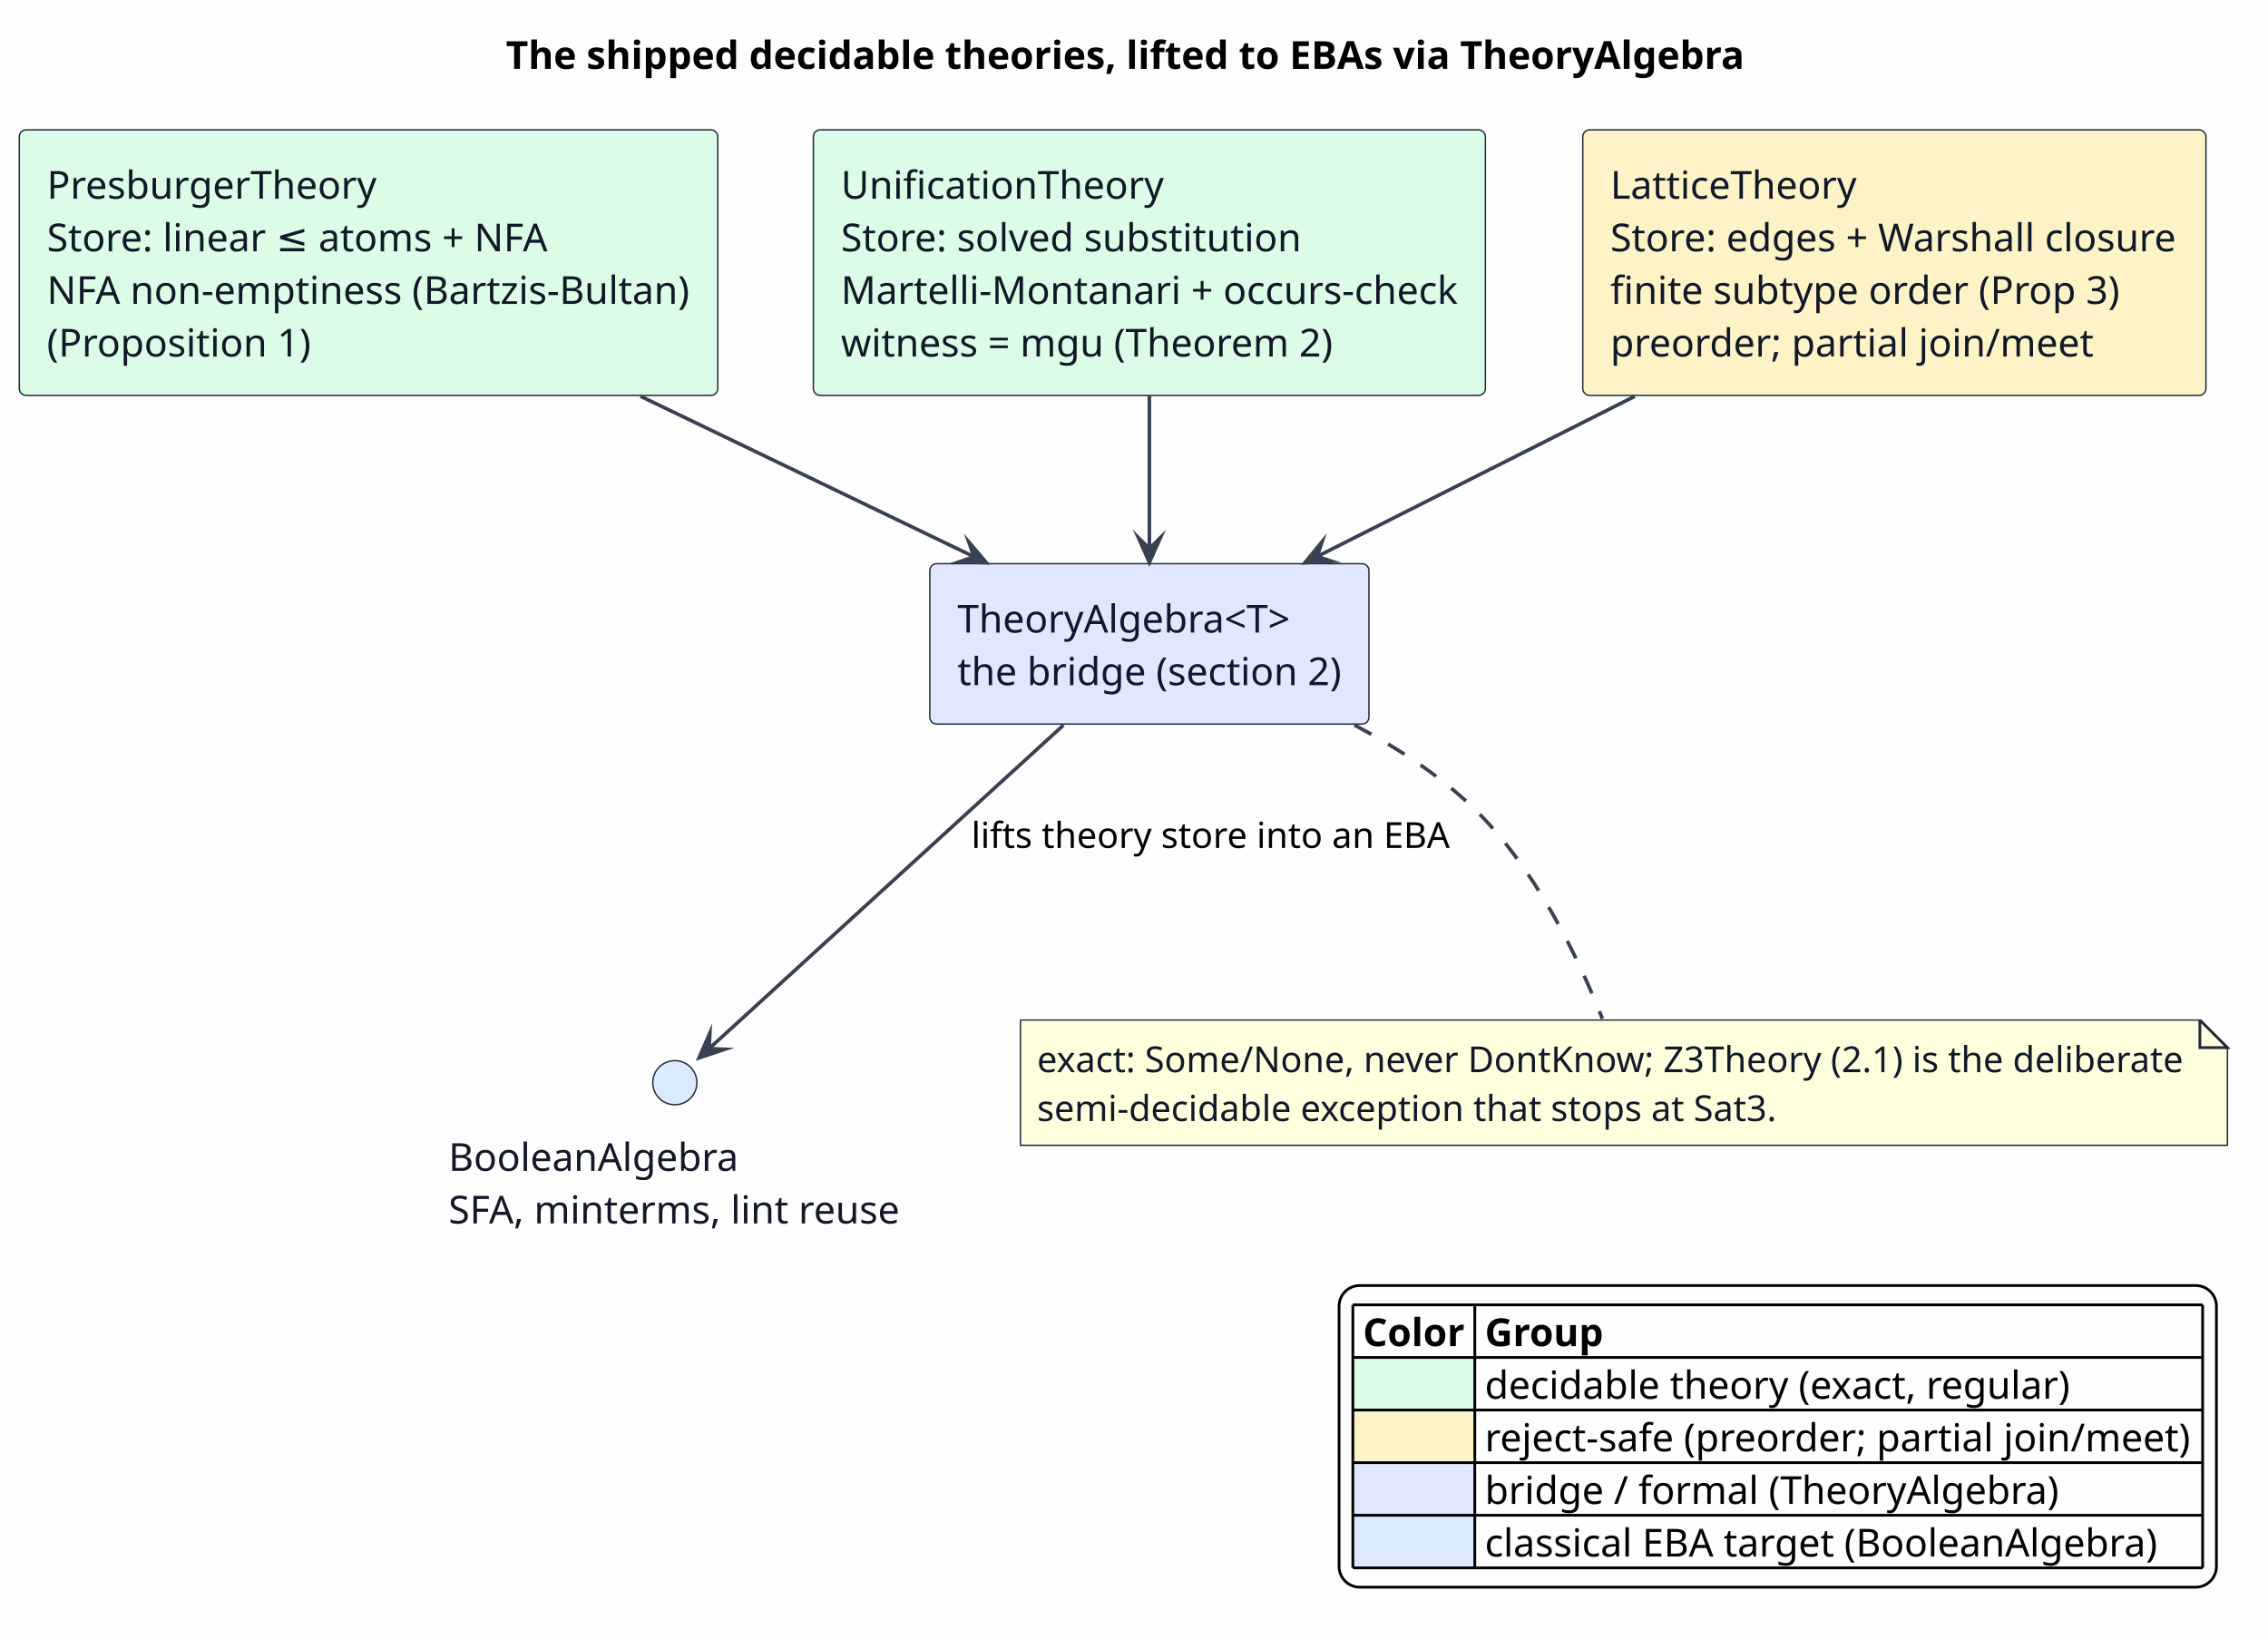
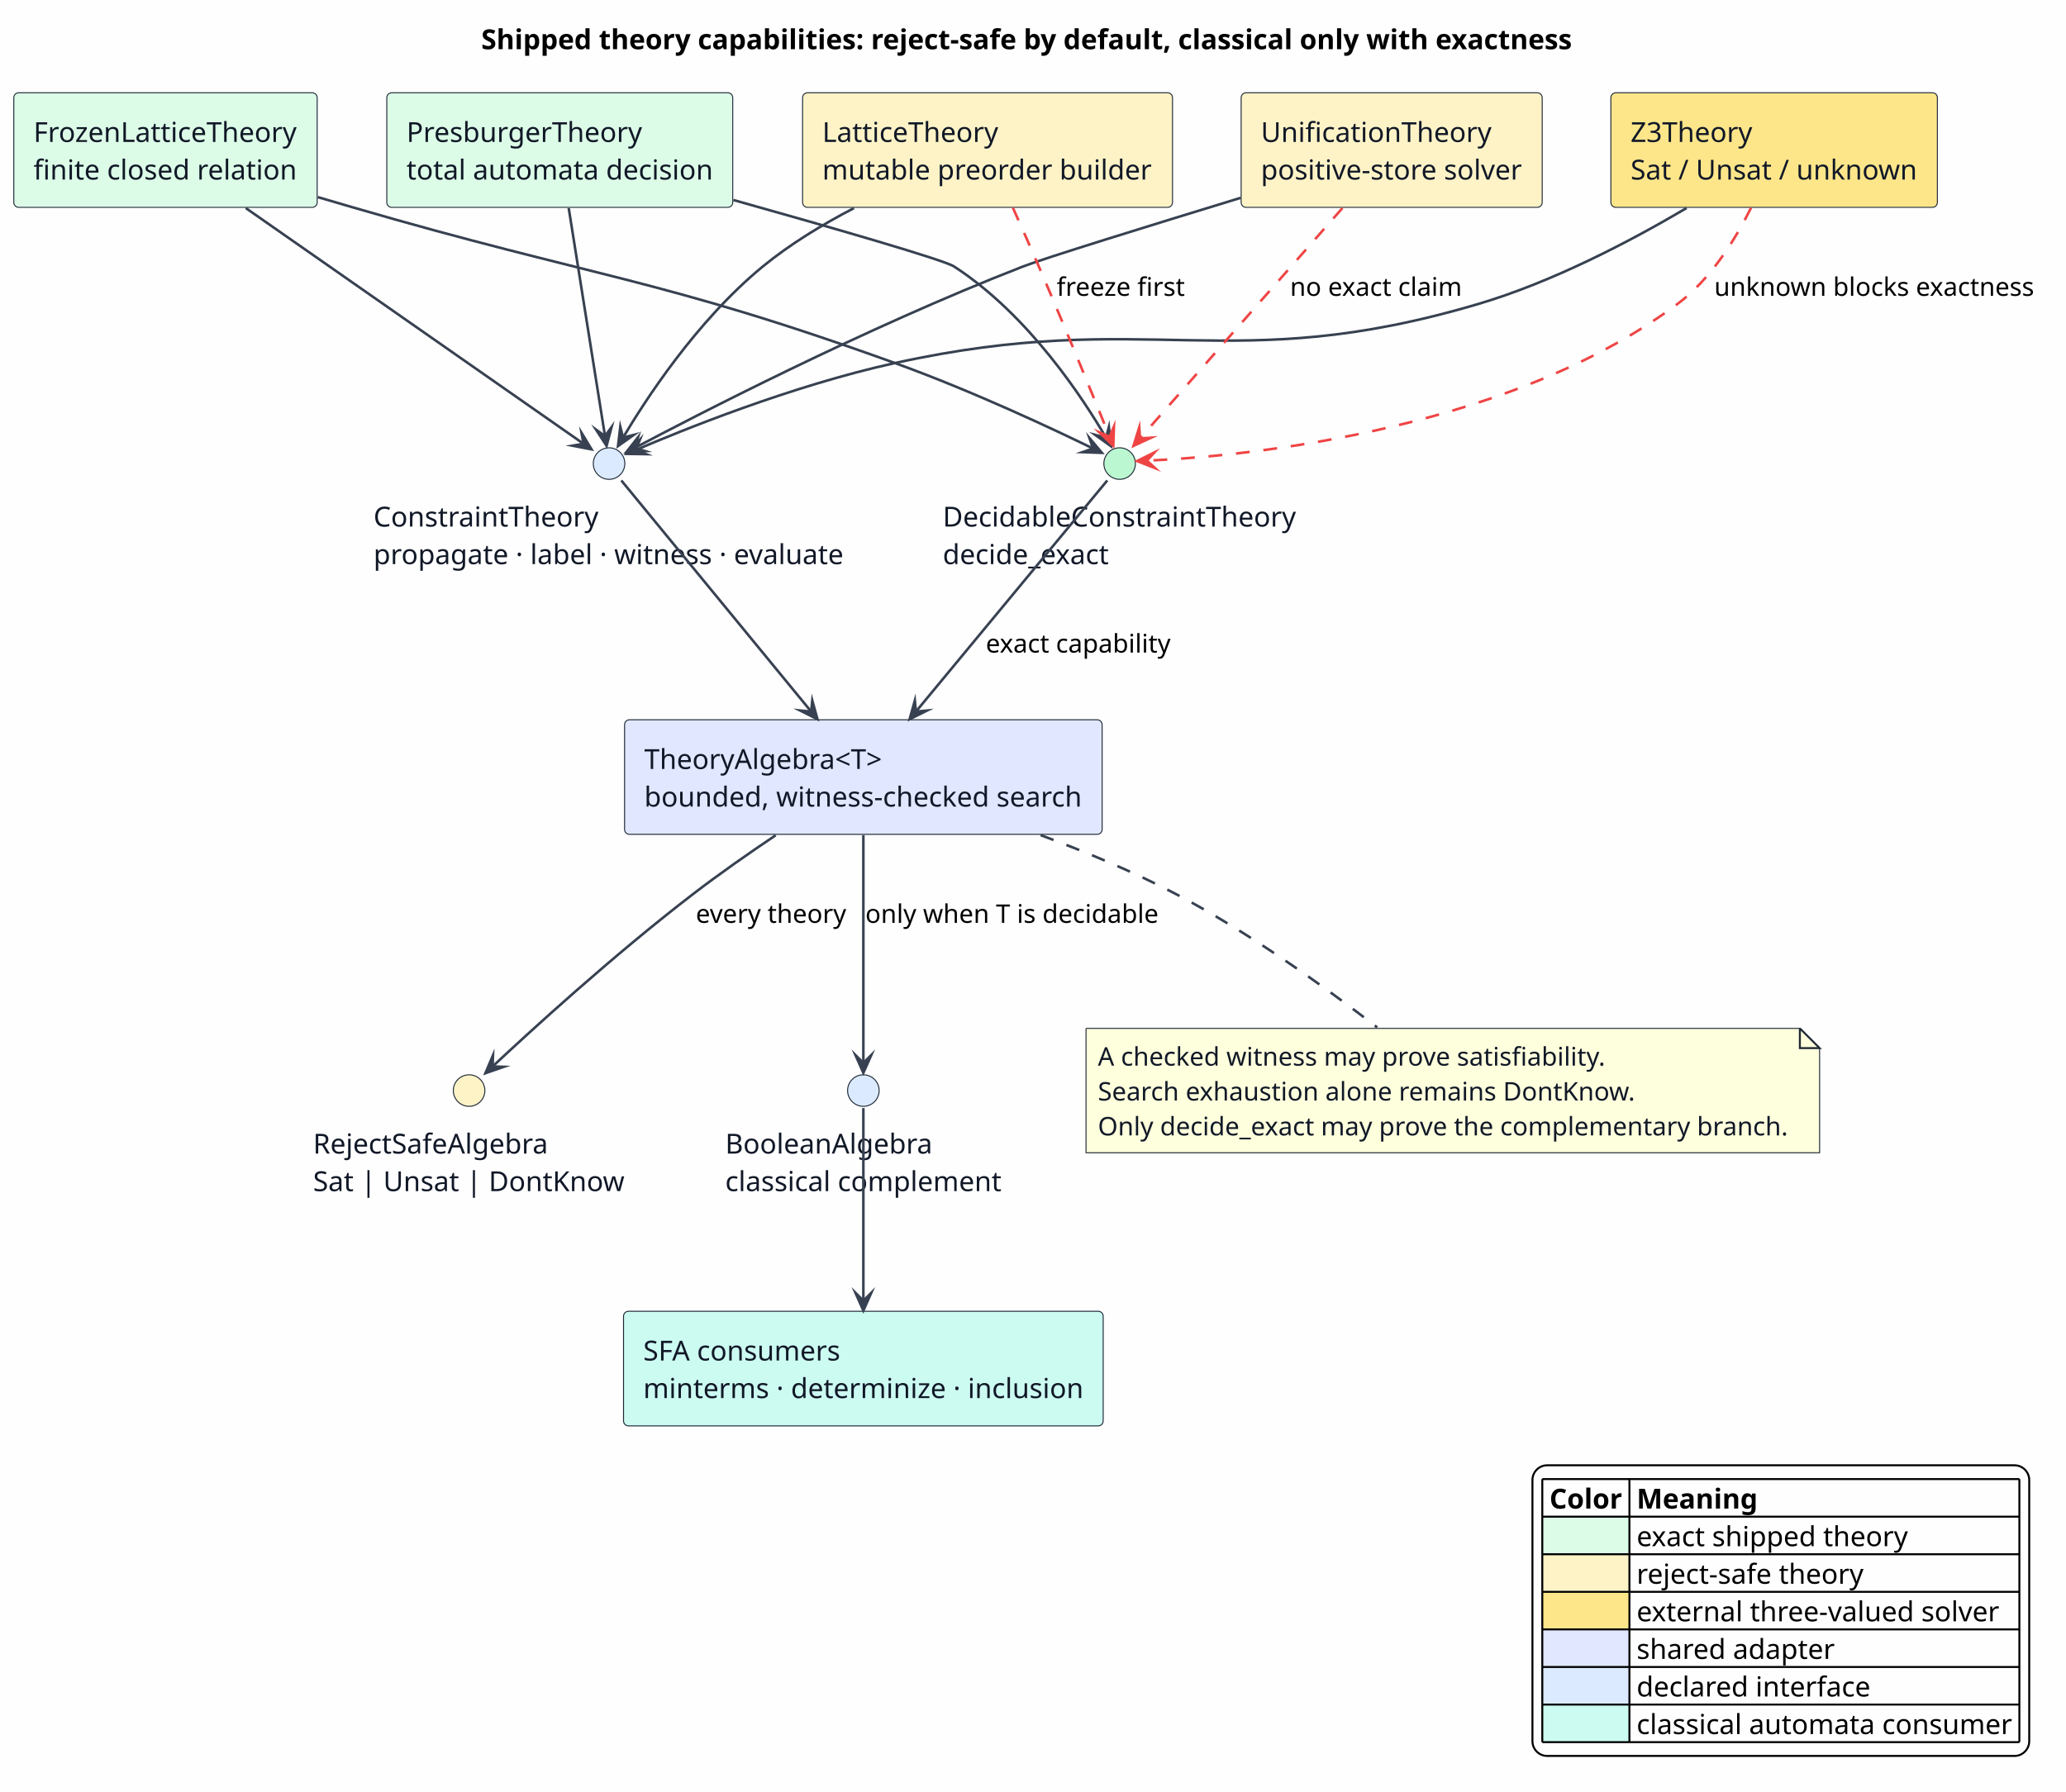
- <svg xmlns="http://www.w3.org/2000/svg" contentStyleType="text/css" data-diagram-type="DESCRIPTION" height="594px" preserveAspectRatio="none" style="width:822px;height:594px;background:#FEFEFE;" version="1.1" viewBox="0 0 822 594" width="822px" zoomAndPan="magnify">
+ <svg xmlns="http://www.w3.org/2000/svg" contentStyleType="text/css" data-diagram-type="DESCRIPTION" height="909px" preserveAspectRatio="none" style="width:1048px;height:909px;background:#FEFEFE;" version="1.1" viewBox="0 0 1048 909" width="1048px" zoomAndPan="magnify">
  <defs />
  <g>
-     <rect fill="#FEFEFE" height="594" style="stroke:none;stroke-width:1;" width="822" x="0" y="0" />
+     <rect fill="#FEFEFE" height="909" style="stroke:none;stroke-width:1;" width="1048" x="0" y="0" />
    <g class="title" data-source-line="1">
-       <text fill="#000000" font-family="sans-serif" font-size="14" font-weight="700" lengthAdjust="spacing" textLength="448.614" x="183.346" y="24.966">The shipped decidable theories, lifted to EBAs via TheoryAlgebra</text>
+       <text fill="#000000" font-family="sans-serif" font-size="14" font-weight="700" lengthAdjust="spacing" textLength="553.138" x="244.106" y="24.966">Shipped theory capabilities: reject-safe by default, classical only with exactness</text>
    </g>
-     <g class="entity" data-qualified-name="Presburger" data-source-line="22" id="ent0001">
-       <rect fill="#DCFCE7" height="96.272" rx="2.5" ry="2.5" style="stroke:#1F2937;stroke-width:0.5;" width="253.155" x="7" y="47.068" />
-       <text fill="#111827" font-family="sans-serif" font-size="14" lengthAdjust="spacing" textLength="119.909" x="17" y="72.034">PresburgerTheory</text>
-       <text fill="#111827" font-family="sans-serif" font-size="14" lengthAdjust="spacing" textLength="182.012" x="17" y="91.102">Store: linear ≤ atoms + NFA</text>
-       <text fill="#111827" font-family="sans-serif" font-size="14" lengthAdjust="spacing" textLength="233.155" x="17" y="110.17">NFA non-emptiness (Bartzis-Bultan)</text>
-       <text fill="#111827" font-family="sans-serif" font-size="14" lengthAdjust="spacing" textLength="95.956" x="17" y="129.238">(Proposition 1)</text>
+     <g class="entity" data-qualified-name="Presburger" data-source-line="21" id="ent0001">
+       <rect fill="#DCFCE7" height="58.136" rx="2.5" ry="2.5" style="stroke:#1F2937;stroke-width:0.5;" width="175.483" x="196.21" y="47.068" />
+       <text fill="#111827" font-family="sans-serif" font-size="14" lengthAdjust="spacing" textLength="119.909" x="206.21" y="72.034">PresburgerTheory</text>
+       <text fill="#111827" font-family="sans-serif" font-size="14" lengthAdjust="spacing" textLength="155.483" x="206.21" y="91.102">total automata decision</text>
    </g>
-     <g class="entity" data-qualified-name="Unification" data-source-line="24" id="ent0002">
-       <rect fill="#DCFCE7" height="96.272" rx="2.5" ry="2.5" style="stroke:#1F2937;stroke-width:0.5;" width="243.565" x="294.79" y="47.068" />
-       <text fill="#111827" font-family="sans-serif" font-size="14" lengthAdjust="spacing" textLength="117.011" x="304.79" y="72.034">UnificationTheory</text>
-       <text fill="#111827" font-family="sans-serif" font-size="14" lengthAdjust="spacing" textLength="167.159" x="304.79" y="91.102">Store: solved substitution</text>
-       <text fill="#111827" font-family="sans-serif" font-size="14" lengthAdjust="spacing" textLength="223.565" x="304.79" y="110.17">Martelli-Montanari + occurs-check</text>
-       <text fill="#111827" font-family="sans-serif" font-size="14" lengthAdjust="spacing" textLength="178.527" x="304.79" y="129.238">witness = mgu (Theorem 2)</text>
+     <g class="entity" data-qualified-name="Frozen" data-source-line="22" id="ent0002">
+       <rect fill="#DCFCE7" height="58.136" rx="2.5" ry="2.5" style="stroke:#1F2937;stroke-width:0.5;" width="153.895" x="7" y="47.068" />
+       <text fill="#111827" font-family="sans-serif" font-size="14" lengthAdjust="spacing" textLength="133.895" x="17" y="72.034">FrozenLatticeTheory</text>
+       <text fill="#111827" font-family="sans-serif" font-size="14" lengthAdjust="spacing" textLength="133.868" x="17" y="91.102">finite closed relation</text>
    </g>
-     <g class="entity" data-qualified-name="Lattice" data-source-line="26" id="ent0003">
-       <rect fill="#FEF3C7" height="96.272" rx="2.5" ry="2.5" style="stroke:#1F2937;stroke-width:0.5;" width="225.855" x="573.65" y="47.068" />
-       <text fill="#111827" font-family="sans-serif" font-size="14" lengthAdjust="spacing" textLength="89.25" x="583.65" y="72.034">LatticeTheory</text>
-       <text fill="#111827" font-family="sans-serif" font-size="14" lengthAdjust="spacing" textLength="205.855" x="583.65" y="91.102">Store: edges + Warshall closure</text>
-       <text fill="#111827" font-family="sans-serif" font-size="14" lengthAdjust="spacing" textLength="185.149" x="583.65" y="110.17">finite subtype order (Prop 3)</text>
-       <text fill="#111827" font-family="sans-serif" font-size="14" lengthAdjust="spacing" textLength="175.727" x="583.65" y="129.238">preorder; partial join/meet</text>
+     <g class="entity" data-qualified-name="Unification" data-source-line="23" id="ent0003">
+       <rect fill="#FEF3C7" height="58.136" rx="2.5" ry="2.5" style="stroke:#1F2937;stroke-width:0.5;" width="152.706" x="629.59" y="47.068" />
+       <text fill="#111827" font-family="sans-serif" font-size="14" lengthAdjust="spacing" textLength="117.011" x="639.59" y="72.034">UnificationTheory</text>
+       <text fill="#111827" font-family="sans-serif" font-size="14" lengthAdjust="spacing" textLength="132.706" x="639.59" y="91.102">positive-store solver</text>
    </g>
-     <g class="entity" data-qualified-name="Bridge" data-source-line="29" id="ent0004">
-       <rect fill="#E0E7FF" height="58.136" rx="2.5" ry="2.5" style="stroke:#1F2937;stroke-width:0.5;" width="159.16" x="337" y="204.338" />
-       <text fill="#111827" font-family="sans-serif" font-size="14" lengthAdjust="spacing" textLength="120.834" x="347" y="229.304">TheoryAlgebra&lt;T&gt;</text>
-       <text fill="#111827" font-family="sans-serif" font-size="14" lengthAdjust="spacing" textLength="139.16" x="347" y="248.372">the bridge (section 2)</text>
+     <g class="entity" data-qualified-name="Lattice" data-source-line="24" id="ent0004">
+       <rect fill="#FEF3C7" height="58.136" rx="2.5" ry="2.5" style="stroke:#1F2937;stroke-width:0.5;" width="187.649" x="407.12" y="47.068" />
+       <text fill="#111827" font-family="sans-serif" font-size="14" lengthAdjust="spacing" textLength="89.25" x="417.12" y="72.034">LatticeTheory</text>
+       <text fill="#111827" font-family="sans-serif" font-size="14" lengthAdjust="spacing" textLength="167.649" x="417.12" y="91.102">mutable preorder builder</text>
    </g>
-     <g class="entity" data-qualified-name="BA" data-source-line="31" id="ent0005">
-       <ellipse cx="244.58" cy="392.478" fill="#DBEAFE" rx="8" ry="8" style="stroke:#1F2937;stroke-width:0.5;" />
-       <text fill="#111827" font-family="sans-serif" font-size="14" lengthAdjust="spacing" textLength="105.364" x="162.547" y="424.444">BooleanAlgebra</text>
-       <text fill="#111827" font-family="sans-serif" font-size="14" lengthAdjust="spacing" textLength="164.065" x="162.547" y="443.512">SFA, minterms, lint reuse</text>
+     <g class="entity" data-qualified-name="Z3" data-source-line="25" id="ent0005">
+       <rect fill="#FDE68A" height="58.136" rx="2.5" ry="2.5" style="stroke:#1F2937;stroke-width:0.5;" width="165.627" x="817.13" y="47.068" />
+       <text fill="#111827" font-family="sans-serif" font-size="14" lengthAdjust="spacing" textLength="61.74" x="827.13" y="72.034">Z3Theory</text>
+       <text fill="#111827" font-family="sans-serif" font-size="14" lengthAdjust="spacing" textLength="145.627" x="827.13" y="91.102">Sat / Unsat / unknown</text>
    </g>
-     <g class="entity" data-qualified-name="GMN10" data-source-line="39" id="ent0011">
-       <path d="M369.85,369.768 L369.85,415.18 L807.305,415.18 L807.305,379.768 L797.305,369.768 L369.85,369.768" fill="#FEFFDD" style="stroke:#1F2937;stroke-width:0.5;" />
-       <path d="M797.305,369.768 L797.305,379.768 L807.305,379.768 L797.305,369.768" fill="#FEFFDD" style="stroke:#1F2937;stroke-width:1;" />
-       <text fill="#111827" font-family="sans-serif" font-size="13" lengthAdjust="spacing" textLength="416.455" x="375.85" y="388.665">exact: Some/None, never DontKnow; Z3Theory (2.1) is the deliberate</text>
-       <text fill="#111827" font-family="sans-serif" font-size="13" lengthAdjust="spacing" textLength="268.515" x="375.85" y="406.371">semi-decidable exception that stops at Sat3.</text>
+     <g class="entity" data-qualified-name="CT" data-source-line="27" id="ent0006">
+       <ellipse cx="308.95" cy="235.208" fill="#DBEAFE" rx="8" ry="8" style="stroke:#1F2937;stroke-width:0.5;" />
+       <text fill="#111827" font-family="sans-serif" font-size="14" lengthAdjust="spacing" textLength="114.408" x="189.46" y="267.174">ConstraintTheory</text>
+       <text fill="#111827" font-family="sans-serif" font-size="14" lengthAdjust="spacing" textLength="238.979" x="189.46" y="286.242">propagate · label · witness · evaluate</text>
    </g>
-     <g class="link" data-entity-1="ent0001" data-entity-2="ent0004" data-link-type="dependency" data-source-line="33" id="lnk6">
-       <path d="M232.16,143.648 C273.95,163.768 316.765,184.369 352.995,201.809" fill="none" id="Presburger-to-Bridge" style="stroke:#374151;stroke-width:1.3;" />
-       <polygon fill="#374151" points="357.5,203.978,351.126,196.47,352.995,201.809,347.656,203.679,357.5,203.978" style="stroke:#374151;stroke-width:1.3;stroke-linejoin:miter;stroke-miterlimit:10;" />
+     <g class="entity" data-qualified-name="Bridge" data-source-line="28" id="ent0007">
+       <rect fill="#E0E7FF" height="58.136" rx="2.5" ry="2.5" style="stroke:#1F2937;stroke-width:0.5;" width="242.249" x="316.82" y="365.208" />
+       <text fill="#111827" font-family="sans-serif" font-size="14" lengthAdjust="spacing" textLength="120.834" x="326.82" y="390.174">TheoryAlgebra&lt;T&gt;</text>
+       <text fill="#111827" font-family="sans-serif" font-size="14" lengthAdjust="spacing" textLength="222.249" x="326.82" y="409.242">bounded, witness-checked search</text>
    </g>
-     <g class="link" data-entity-1="ent0002" data-entity-2="ent0004" data-link-type="dependency" data-source-line="34" id="lnk7">
-       <path d="M416.58,143.458 C416.58,163.588 416.58,181.408 416.58,198.898" fill="none" id="Unification-to-Bridge" style="stroke:#374151;stroke-width:1.3;" />
-       <polygon fill="#374151" points="416.58,203.898,420.58,194.898,416.58,198.898,412.58,194.898,416.58,203.898" style="stroke:#374151;stroke-width:1.3;stroke-linejoin:miter;stroke-miterlimit:10;" />
+     <g class="entity" data-qualified-name="RSA" data-source-line="29" id="ent0008">
+       <ellipse cx="237.95" cy="553.338" fill="#FEF3C7" rx="8" ry="8" style="stroke:#1F2937;stroke-width:0.5;" />
+       <text fill="#111827" font-family="sans-serif" font-size="14" lengthAdjust="spacing" textLength="119.448" x="158.815" y="585.304">RejectSafeAlgebra</text>
+       <text fill="#111827" font-family="sans-serif" font-size="14" lengthAdjust="spacing" textLength="158.269" x="158.815" y="604.372">Sat | Unsat | DontKnow</text>
    </g>
-     <g class="link" data-entity-1="ent0003" data-entity-2="ent0004" data-link-type="dependency" data-source-line="35" id="lnk8">
-       <path d="M592.52,143.648 C552.65,163.768 511.974,184.286 477.404,201.726" fill="none" id="Lattice-to-Bridge" style="stroke:#374151;stroke-width:1.3;" />
-       <polygon fill="#374151" points="472.94,203.978,482.777,203.495,477.404,201.726,479.174,196.353,472.94,203.978" style="stroke:#374151;stroke-width:1.3;stroke-linejoin:miter;stroke-miterlimit:10;" />
+     <g class="entity" data-qualified-name="DCT" data-source-line="31" id="ent0009">
+       <ellipse cx="567.95" cy="235.208" fill="#BBF7D0" rx="8" ry="8" style="stroke:#1F2937;stroke-width:0.5;" />
+       <text fill="#111827" font-family="sans-serif" font-size="14" lengthAdjust="spacing" textLength="179.437" x="478.231" y="267.174">DecidableConstraintTheory</text>
+       <text fill="#111827" font-family="sans-serif" font-size="14" lengthAdjust="spacing" textLength="84.49" x="478.231" y="286.242">decide_exact</text>
    </g>
-     <g class="link" data-entity-1="ent0004" data-entity-2="ent0005" data-link-type="dependency" data-source-line="36" id="lnk9">
-       <path d="M385.43,262.858 C345.16,299.628 281.032,358.186 257.022,380.116" fill="none" id="Bridge-to-BA" style="stroke:#374151;stroke-width:1.3;" />
-       <polygon fill="#374151" points="253.33,383.488,262.673,380.372,257.022,380.116,257.278,374.465,253.33,383.488" style="stroke:#374151;stroke-width:1.3;stroke-linejoin:miter;stroke-miterlimit:10;" />
-       <text fill="#000000" font-family="sans-serif" font-size="13" lengthAdjust="spacing" textLength="173.667" x="352.04" y="307.375">lifts theory store into an EBA</text>
+     <g class="entity" data-qualified-name="BA" data-source-line="32" id="ent0010">
+       <ellipse cx="437.95" cy="553.338" fill="#DBEAFE" rx="8" ry="8" style="stroke:#1F2937;stroke-width:0.5;" />
+       <text fill="#111827" font-family="sans-serif" font-size="14" lengthAdjust="spacing" textLength="105.364" x="367.887" y="585.304">BooleanAlgebra</text>
+       <text fill="#111827" font-family="sans-serif" font-size="14" lengthAdjust="spacing" textLength="140.125" x="367.887" y="604.372">classical complement</text>
    </g>
-     <g class="link" data-entity-1="ent0004" data-entity-2="ent0011" data-link-type="association" data-source-line="39" id="lnk12">
-       <path d="M490.89,262.838 C506.14,270.888 521.28,280.738 533.58,292.478 C556.33,314.198 572.13,347.438 580.77,369.318" fill="none" id="Bridge-GMN10" style="stroke:#374151;stroke-width:1.3;stroke-dasharray:7,7;" />
+     <g class="entity" data-qualified-name="SFA" data-source-line="33" id="ent0011">
+       <rect fill="#CCFBF1" height="58.136" rx="2.5" ry="2.5" style="stroke:#1F2937;stroke-width:0.5;" width="243.313" x="316.29" y="665.338" />
+       <text fill="#111827" font-family="sans-serif" font-size="14" lengthAdjust="spacing" textLength="100.212" x="326.29" y="690.304">SFA consumers</text>
+       <text fill="#111827" font-family="sans-serif" font-size="14" lengthAdjust="spacing" textLength="223.313" x="326.29" y="709.372">minterms · determinize · inclusion</text>
    </g>
-     <g class="legend" data-source-line="43">
-       <rect fill="none" height="109.34" rx="7.5" ry="7.5" style="stroke:#000000;stroke-width:1;" width="317.985" x="485.321" y="466.012" />
-       <text fill="#000000" font-family="sans-serif" font-size="14" font-weight="700" lengthAdjust="spacing" textLength="36.918" x="493.961" y="487.978">Color</text>
-       <text fill="#000000" font-family="sans-serif" font-size="14" font-weight="700" lengthAdjust="spacing" textLength="43.092" x="538.158" y="487.978">Group</text>
-       <rect fill="#DCFCE7" height="19.068" style="stroke:none;stroke-width:1;" width="44.198" x="490.321" y="492.08" />
-       <text fill="#000000" font-family="sans-serif" font-size="14" lengthAdjust="spacing" textLength="3.64" x="490.321" y="507.046"> </text>
-       <text fill="#000000" font-family="sans-serif" font-size="14" lengthAdjust="spacing" textLength="212.603" x="538.158" y="507.046">decidable theory (exact, regular)</text>
-       <rect fill="#FEF3C7" height="19.068" style="stroke:none;stroke-width:1;" width="44.198" x="490.321" y="511.148" />
-       <text fill="#000000" font-family="sans-serif" font-size="14" lengthAdjust="spacing" textLength="3.64" x="490.321" y="526.114"> </text>
-       <text fill="#000000" font-family="sans-serif" font-size="14" lengthAdjust="spacing" textLength="256.507" x="538.158" y="526.114">reject-safe (preorder; partial join/meet)</text>
-       <rect fill="#E0E7FF" height="19.068" style="stroke:none;stroke-width:1;" width="44.198" x="490.321" y="530.216" />
-       <text fill="#000000" font-family="sans-serif" font-size="14" lengthAdjust="spacing" textLength="3.64" x="490.321" y="545.182"> </text>
-       <text fill="#000000" font-family="sans-serif" font-size="14" lengthAdjust="spacing" textLength="208.305" x="538.158" y="545.182">bridge / formal (TheoryAlgebra)</text>
-       <rect fill="#DBEAFE" height="19.068" style="stroke:none;stroke-width:1;" width="44.198" x="490.321" y="549.283" />
-       <text fill="#000000" font-family="sans-serif" font-size="14" lengthAdjust="spacing" textLength="3.64" x="490.321" y="564.249"> </text>
-       <text fill="#000000" font-family="sans-serif" font-size="14" lengthAdjust="spacing" textLength="244.159" x="538.158" y="564.249">classical EBA target (BooleanAlgebra)</text>
-       <line style="stroke:#000000;stroke-width:1;" x1="490.321" x2="798.305" y1="473.012" y2="473.012" />
-       <line style="stroke:#000000;stroke-width:1;" x1="490.321" x2="798.305" y1="492.08" y2="492.08" />
-       <line style="stroke:#000000;stroke-width:1;" x1="490.321" x2="798.305" y1="511.148" y2="511.148" />
-       <line style="stroke:#000000;stroke-width:1;" x1="490.321" x2="798.305" y1="530.216" y2="530.216" />
-       <line style="stroke:#000000;stroke-width:1;" x1="490.321" x2="798.305" y1="549.283" y2="549.283" />
-       <line style="stroke:#000000;stroke-width:1;" x1="490.321" x2="798.305" y1="568.351" y2="568.351" />
-       <line style="stroke:#000000;stroke-width:1;" x1="490.321" x2="490.321" y1="473.012" y2="568.351" />
-       <line style="stroke:#000000;stroke-width:1;" x1="534.518" x2="534.518" y1="473.012" y2="568.351" />
-       <line style="stroke:#000000;stroke-width:1;" x1="798.305" x2="798.305" y1="473.012" y2="568.351" />
+     <g class="entity" data-qualified-name="GMN27" data-source-line="54" id="ent0028">
+       <path d="M550.9,521.788 L550.9,584.906 L923.004,584.906 L923.004,531.788 L913.004,521.788 L550.9,521.788" fill="#FEFFDD" style="stroke:#1F2937;stroke-width:0.5;" />
+       <path d="M913.004,521.788 L913.004,531.788 L923.004,531.788 L913.004,521.788" fill="#FEFFDD" style="stroke:#1F2937;stroke-width:1;" />
+       <text fill="#111827" font-family="sans-serif" font-size="13" lengthAdjust="spacing" textLength="258.427" x="556.9" y="540.685">A checked witness may prove satisfiability.</text>
+       <text fill="#111827" font-family="sans-serif" font-size="13" lengthAdjust="spacing" textLength="274.04" x="556.9" y="558.391">Search exhaustion alone remains DontKnow.</text>
+       <text fill="#111827" font-family="sans-serif" font-size="13" lengthAdjust="spacing" textLength="351.104" x="556.9" y="576.097">Only decide_exact may prove the complementary branch.</text>
+     </g>
+     <g class="link" data-entity-1="ent0001" data-entity-2="ent0006" data-link-type="dependency" data-source-line="35" id="lnk12">
+       <path d="M288.48,105.578 C294.33,142.358 303.404,199.35 306.894,221.28" fill="none" id="Presburger-to-CT" style="stroke:#374151;stroke-width:1.3;" />
+       <polygon fill="#374151" points="307.68,226.218,310.216,216.701,306.894,221.28,302.315,217.958,307.68,226.218" style="stroke:#374151;stroke-width:1.3;stroke-linejoin:miter;stroke-miterlimit:10;" />
+     </g>
+     <g class="link" data-entity-1="ent0002" data-entity-2="ent0006" data-link-type="dependency" data-source-line="36" id="lnk13">
+       <path d="M124.69,105.578 C178.89,143.418 267.13,205.016 295.97,225.146" fill="none" id="Frozen-to-CT" style="stroke:#374151;stroke-width:1.3;" />
+       <polygon fill="#374151" points="300.07,228.008,294.979,219.577,295.97,225.146,290.401,226.137,300.07,228.008" style="stroke:#374151;stroke-width:1.3;stroke-linejoin:miter;stroke-miterlimit:10;" />
+     </g>
+     <g class="link" data-entity-1="ent0003" data-entity-2="ent0006" data-link-type="dependency" data-source-line="37" id="lnk14">
+       <path d="M629.33,100.378 C582.59,114.658 529.8,130.988 518.95,135.208 C438.55,166.458 350.238,212.297 321.978,227.267" fill="none" id="Unification-to-CT" style="stroke:#374151;stroke-width:1.3;" />
+       <polygon fill="#374151" points="317.56,229.608,327.385,228.93,321.978,227.267,323.641,221.86,317.56,229.608" style="stroke:#374151;stroke-width:1.3;stroke-linejoin:miter;stroke-miterlimit:10;" />
+     </g>
+     <g class="link" data-entity-1="ent0004" data-entity-2="ent0006" data-link-type="dependency" data-source-line="38" id="lnk15">
+       <path d="M433.16,105.598 C417.17,113.908 400.77,123.858 386.95,135.208 C352.95,163.108 326.817,203.931 316.047,222.031" fill="none" id="Lattice-to-CT" style="stroke:#374151;stroke-width:1.3;" />
+       <polygon fill="#374151" points="313.49,226.328,321.53,220.639,316.047,222.031,314.655,216.548,313.49,226.328" style="stroke:#374151;stroke-width:1.3;stroke-linejoin:miter;stroke-miterlimit:10;" />
+     </g>
+     <g class="link" data-entity-1="ent0005" data-entity-2="ent0006" data-link-type="dependency" data-source-line="39" id="lnk16">
+       <path d="M855.52,105.568 C826.61,122.628 787.43,143.108 749.95,154.208 C623.16,191.738 583.09,155.798 453.95,184.208 C400.89,195.878 344.916,218.73 322.496,228.33" fill="none" id="Z3-to-CT" style="stroke:#374151;stroke-width:1.3;" />
+       <polygon fill="#374151" points="317.9,230.298,327.748,230.432,322.496,228.33,324.599,223.078,317.9,230.298" style="stroke:#374151;stroke-width:1.3;stroke-linejoin:miter;stroke-miterlimit:10;" />
+     </g>
+     <g class="link" data-entity-1="ent0006" data-entity-2="ent0007" data-link-type="dependency" data-source-line="40" id="lnk17">
+       <path d="M315.17,243.778 C332.89,265.348 381.096,324.054 411.486,361.054" fill="none" id="CT-to-Bridge" style="stroke:#374151;stroke-width:1.3;" />
+       <polygon fill="#374151" points="414.66,364.918,412.039,355.424,411.486,361.054,405.857,360.502,414.66,364.918" style="stroke:#374151;stroke-width:1.3;stroke-linejoin:miter;stroke-miterlimit:10;" />
+     </g>
+     <g class="link" data-entity-1="ent0007" data-entity-2="ent0008" data-link-type="dependency" data-source-line="41" id="lnk18">
+       <path d="M393.47,423.808 C379.9,432.918 365.1,443.248 351.95,453.338 C310.56,485.098 268.281,523.891 249.881,541.111" fill="none" id="Bridge-to-RSA" style="stroke:#374151;stroke-width:1.3;" />
+       <polygon fill="#374151" points="246.23,544.528,255.534,541.299,249.881,541.111,250.068,535.458,246.23,544.528" style="stroke:#374151;stroke-width:1.3;stroke-linejoin:miter;stroke-miterlimit:10;" />
+       <text fill="#000000" font-family="sans-serif" font-size="13" lengthAdjust="spacing" textLength="76.57" x="352.95" y="468.235">every theory</text>
+     </g>
+     <g class="link" data-entity-1="ent0001" data-entity-2="ent0009" data-link-type="dependency" data-source-line="43" id="lnk19">
+       <path d="M372.04,101.488 C423.28,115.858 478.82,131.878 483.95,135.208 C522.35,160.088 550.147,203.441 561.057,222.111" fill="none" id="Presburger-to-DCT" style="stroke:#374151;stroke-width:1.3;" />
+       <polygon fill="#374151" points="563.58,226.428,562.493,216.639,561.057,222.111,555.586,220.675,563.58,226.428" style="stroke:#374151;stroke-width:1.3;stroke-linejoin:miter;stroke-miterlimit:10;" />
+     </g>
+     <g class="link" data-entity-1="ent0002" data-entity-2="ent0009" data-link-type="dependency" data-source-line="44" id="lnk20">
+       <path d="M161.19,100.008 C167.19,101.778 173.17,103.518 178.95,105.208 C301.04,140.778 334.34,141.018 453.95,184.208 C493.99,198.668 535.416,218.285 554.456,227.575" fill="none" id="Frozen-to-DCT" style="stroke:#374151;stroke-width:1.3;" />
+       <polygon fill="#374151" points="558.95,229.768,552.615,222.226,554.456,227.575,549.107,229.416,558.95,229.768" style="stroke:#374151;stroke-width:1.3;stroke-linejoin:miter;stroke-miterlimit:10;" />
+     </g>
+     <g class="link" data-entity-1="ent0009" data-entity-2="ent0007" data-link-type="dependency" data-source-line="45" id="lnk21">
+       <path d="M561.68,243.778 C543.82,265.348 495.228,324.066 464.598,361.066" fill="none" id="DCT-to-Bridge" style="stroke:#374151;stroke-width:1.3;" />
+       <polygon fill="#374151" points="461.41,364.918,470.23,360.536,464.598,361.066,464.068,355.435,461.41,364.918" style="stroke:#374151;stroke-width:1.3;stroke-linejoin:miter;stroke-miterlimit:10;" />
+       <text fill="#000000" font-family="sans-serif" font-size="13" lengthAdjust="spacing" textLength="94.016" x="500.05" y="331.105">exact capability</text>
+     </g>
+     <g class="link" data-entity-1="ent0007" data-entity-2="ent0010" data-link-type="dependency" data-source-line="46" id="lnk22">
+       <path d="M437.95,423.718 C437.95,460.498 437.95,517.418 437.95,539.348" fill="none" id="Bridge-to-BA" style="stroke:#374151;stroke-width:1.3;" />
+       <polygon fill="#374151" points="437.95,544.348,441.95,535.348,437.95,539.348,433.95,535.348,437.95,544.348" style="stroke:#374151;stroke-width:1.3;stroke-linejoin:miter;stroke-miterlimit:10;" />
+       <text fill="#000000" font-family="sans-serif" font-size="13" lengthAdjust="spacing" textLength="148.72" x="438.95" y="468.235">only when T is decidable</text>
+     </g>
+     <g class="link" data-entity-1="ent0010" data-entity-2="ent0011" data-link-type="dependency" data-source-line="47" id="lnk23">
+       <path d="M437.95,562.218 C437.95,581.638 437.95,627.588 437.95,659.978" fill="none" id="BA-to-SFA" style="stroke:#374151;stroke-width:1.3;" />
+       <polygon fill="#374151" points="437.95,664.978,441.95,655.978,437.95,659.978,433.95,655.978,437.95,664.978" style="stroke:#374151;stroke-width:1.3;stroke-linejoin:miter;stroke-miterlimit:10;" />
+     </g>
+     <g class="link" data-entity-1="ent0003" data-entity-2="ent0009" data-link-type="dependency" data-source-line="49" id="lnk24">
+       <path d="M680.96,105.578 C648.65,142.358 597.54,200.532 578.27,222.462" fill="none" id="Unification-to-DCT" style="stroke:#EF4444;stroke-width:1.3;stroke-dasharray:7,7;" />
+       <polygon fill="#EF4444" points="574.97,226.218,583.915,222.097,578.27,222.462,577.906,216.817,574.97,226.218" style="stroke:#EF4444;stroke-width:1.3;stroke-linejoin:miter;stroke-miterlimit:10;" />
+       <text fill="#000000" font-family="sans-serif" font-size="13" lengthAdjust="spacing" textLength="87.49" x="654.37" y="150.105">no exact claim</text>
+     </g>
+     <g class="link" data-entity-1="ent0004" data-entity-2="ent0009" data-link-type="dependency" data-source-line="50" id="lnk25">
+       <path d="M513.8,105.418 C518.05,114.868 522.75,125.468 526.95,135.208 C541.45,168.868 556.036,204.712 562.856,221.582" fill="none" id="Lattice-to-DCT" style="stroke:#EF4444;stroke-width:1.3;stroke-dasharray:7,7;" />
+       <polygon fill="#EF4444" points="564.73,226.218,565.065,216.375,562.856,221.582,557.648,219.373,564.73,226.218" style="stroke:#EF4444;stroke-width:1.3;stroke-linejoin:miter;stroke-miterlimit:10;" />
+       <text fill="#000000" font-family="sans-serif" font-size="13" lengthAdjust="spacing" textLength="65.442" x="535.99" y="150.105">freeze first</text>
+     </g>
+     <g class="link" data-entity-1="ent0005" data-entity-2="ent0009" data-link-type="dependency" data-source-line="51" id="lnk26">
+       <path d="M888.23,105.448 C880.05,121.908 867.61,141.798 850.95,154.208 C760.03,221.898 618.976,232.136 581.785,233.716" fill="none" id="Z3-to-DCT" style="stroke:#EF4444;stroke-width:1.3;stroke-dasharray:7,7;" />
+       <polygon fill="#EF4444" points="576.79,233.928,585.952,237.542,581.785,233.716,585.612,229.549,576.79,233.928" style="stroke:#EF4444;stroke-width:1.3;stroke-linejoin:miter;stroke-miterlimit:10;" />
+       <text fill="#000000" font-family="sans-serif" font-size="13" lengthAdjust="spacing" textLength="162.799" x="869.55" y="150.105">unknown blocks exactness</text>
+     </g>
+     <g class="link" data-entity-1="ent0007" data-entity-2="ent0028" data-link-type="association" data-source-line="54" id="lnk29">
+       <path d="M527.86,423.728 C550.58,432.158 574.59,442.158 595.95,453.338 C632.78,472.618 671.19,500.148 698.6,521.288" fill="none" id="Bridge-GMN27" style="stroke:#374151;stroke-width:1.3;stroke-dasharray:7,7;" />
+     </g>
+     <g class="legend" data-source-line="59">
+       <rect fill="none" height="147.475" rx="7.5" ry="7.5" style="stroke:#000000;stroke-width:1;" width="252.003" x="777.346" y="743.474" />
+       <text fill="#000000" font-family="sans-serif" font-size="14" font-weight="700" lengthAdjust="spacing" textLength="36.918" x="785.986" y="765.44">Color</text>
+       <text fill="#000000" font-family="sans-serif" font-size="14" font-weight="700" lengthAdjust="spacing" textLength="61.18" x="830.184" y="765.44">Meaning</text>
+       <rect fill="#DCFCE7" height="19.068" style="stroke:none;stroke-width:1;" width="44.198" x="782.346" y="769.542" />
+       <text fill="#000000" font-family="sans-serif" font-size="14" lengthAdjust="spacing" textLength="3.64" x="782.346" y="784.508"> </text>
+       <text fill="#000000" font-family="sans-serif" font-size="14" lengthAdjust="spacing" textLength="137.899" x="830.184" y="784.508">exact shipped theory</text>
+       <rect fill="#FEF3C7" height="19.068" style="stroke:none;stroke-width:1;" width="44.198" x="782.346" y="788.61" />
+       <text fill="#000000" font-family="sans-serif" font-size="14" lengthAdjust="spacing" textLength="3.64" x="782.346" y="803.576"> </text>
+       <text fill="#000000" font-family="sans-serif" font-size="14" lengthAdjust="spacing" textLength="115.374" x="830.184" y="803.576">reject-safe theory</text>
+       <rect fill="#FDE68A" height="19.068" style="stroke:none;stroke-width:1;" width="44.198" x="782.346" y="807.678" />
+       <text fill="#000000" font-family="sans-serif" font-size="14" lengthAdjust="spacing" textLength="3.64" x="782.346" y="822.643"> </text>
+       <text fill="#000000" font-family="sans-serif" font-size="14" lengthAdjust="spacing" textLength="184.533" x="830.184" y="822.643">external three-valued solver</text>
+       <rect fill="#E0E7FF" height="19.068" style="stroke:none;stroke-width:1;" width="44.198" x="782.346" y="826.745" />
+       <text fill="#000000" font-family="sans-serif" font-size="14" lengthAdjust="spacing" textLength="3.64" x="782.346" y="841.711"> </text>
+       <text fill="#000000" font-family="sans-serif" font-size="14" lengthAdjust="spacing" textLength="100.8" x="830.184" y="841.711">shared adapter</text>
+       <rect fill="#DBEAFE" height="19.068" style="stroke:none;stroke-width:1;" width="44.198" x="782.346" y="845.813" />
+       <text fill="#000000" font-family="sans-serif" font-size="14" lengthAdjust="spacing" textLength="3.64" x="782.346" y="860.779"> </text>
+       <text fill="#000000" font-family="sans-serif" font-size="14" lengthAdjust="spacing" textLength="118.901" x="830.184" y="860.779">declared interface</text>
+       <rect fill="#CCFBF1" height="19.068" style="stroke:none;stroke-width:1;" width="44.198" x="782.346" y="864.881" />
+       <text fill="#000000" font-family="sans-serif" font-size="14" lengthAdjust="spacing" textLength="3.64" x="782.346" y="879.847"> </text>
+       <text fill="#000000" font-family="sans-serif" font-size="14" lengthAdjust="spacing" textLength="190.525" x="830.184" y="879.847">classical automata consumer</text>
+       <line style="stroke:#000000;stroke-width:1;" x1="782.346" x2="1024.349" y1="750.474" y2="750.474" />
+       <line style="stroke:#000000;stroke-width:1;" x1="782.346" x2="1024.349" y1="769.542" y2="769.542" />
+       <line style="stroke:#000000;stroke-width:1;" x1="782.346" x2="1024.349" y1="788.61" y2="788.61" />
+       <line style="stroke:#000000;stroke-width:1;" x1="782.346" x2="1024.349" y1="807.678" y2="807.678" />
+       <line style="stroke:#000000;stroke-width:1;" x1="782.346" x2="1024.349" y1="826.745" y2="826.745" />
+       <line style="stroke:#000000;stroke-width:1;" x1="782.346" x2="1024.349" y1="845.813" y2="845.813" />
+       <line style="stroke:#000000;stroke-width:1;" x1="782.346" x2="1024.349" y1="864.881" y2="864.881" />
+       <line style="stroke:#000000;stroke-width:1;" x1="782.346" x2="1024.349" y1="883.949" y2="883.949" />
+       <line style="stroke:#000000;stroke-width:1;" x1="782.346" x2="782.346" y1="750.474" y2="883.949" />
+       <line style="stroke:#000000;stroke-width:1;" x1="826.544" x2="826.544" y1="750.474" y2="883.949" />
+       <line style="stroke:#000000;stroke-width:1;" x1="1024.349" x2="1024.349" y1="750.474" y2="883.949" />
    </g>
  </g>
</svg>
